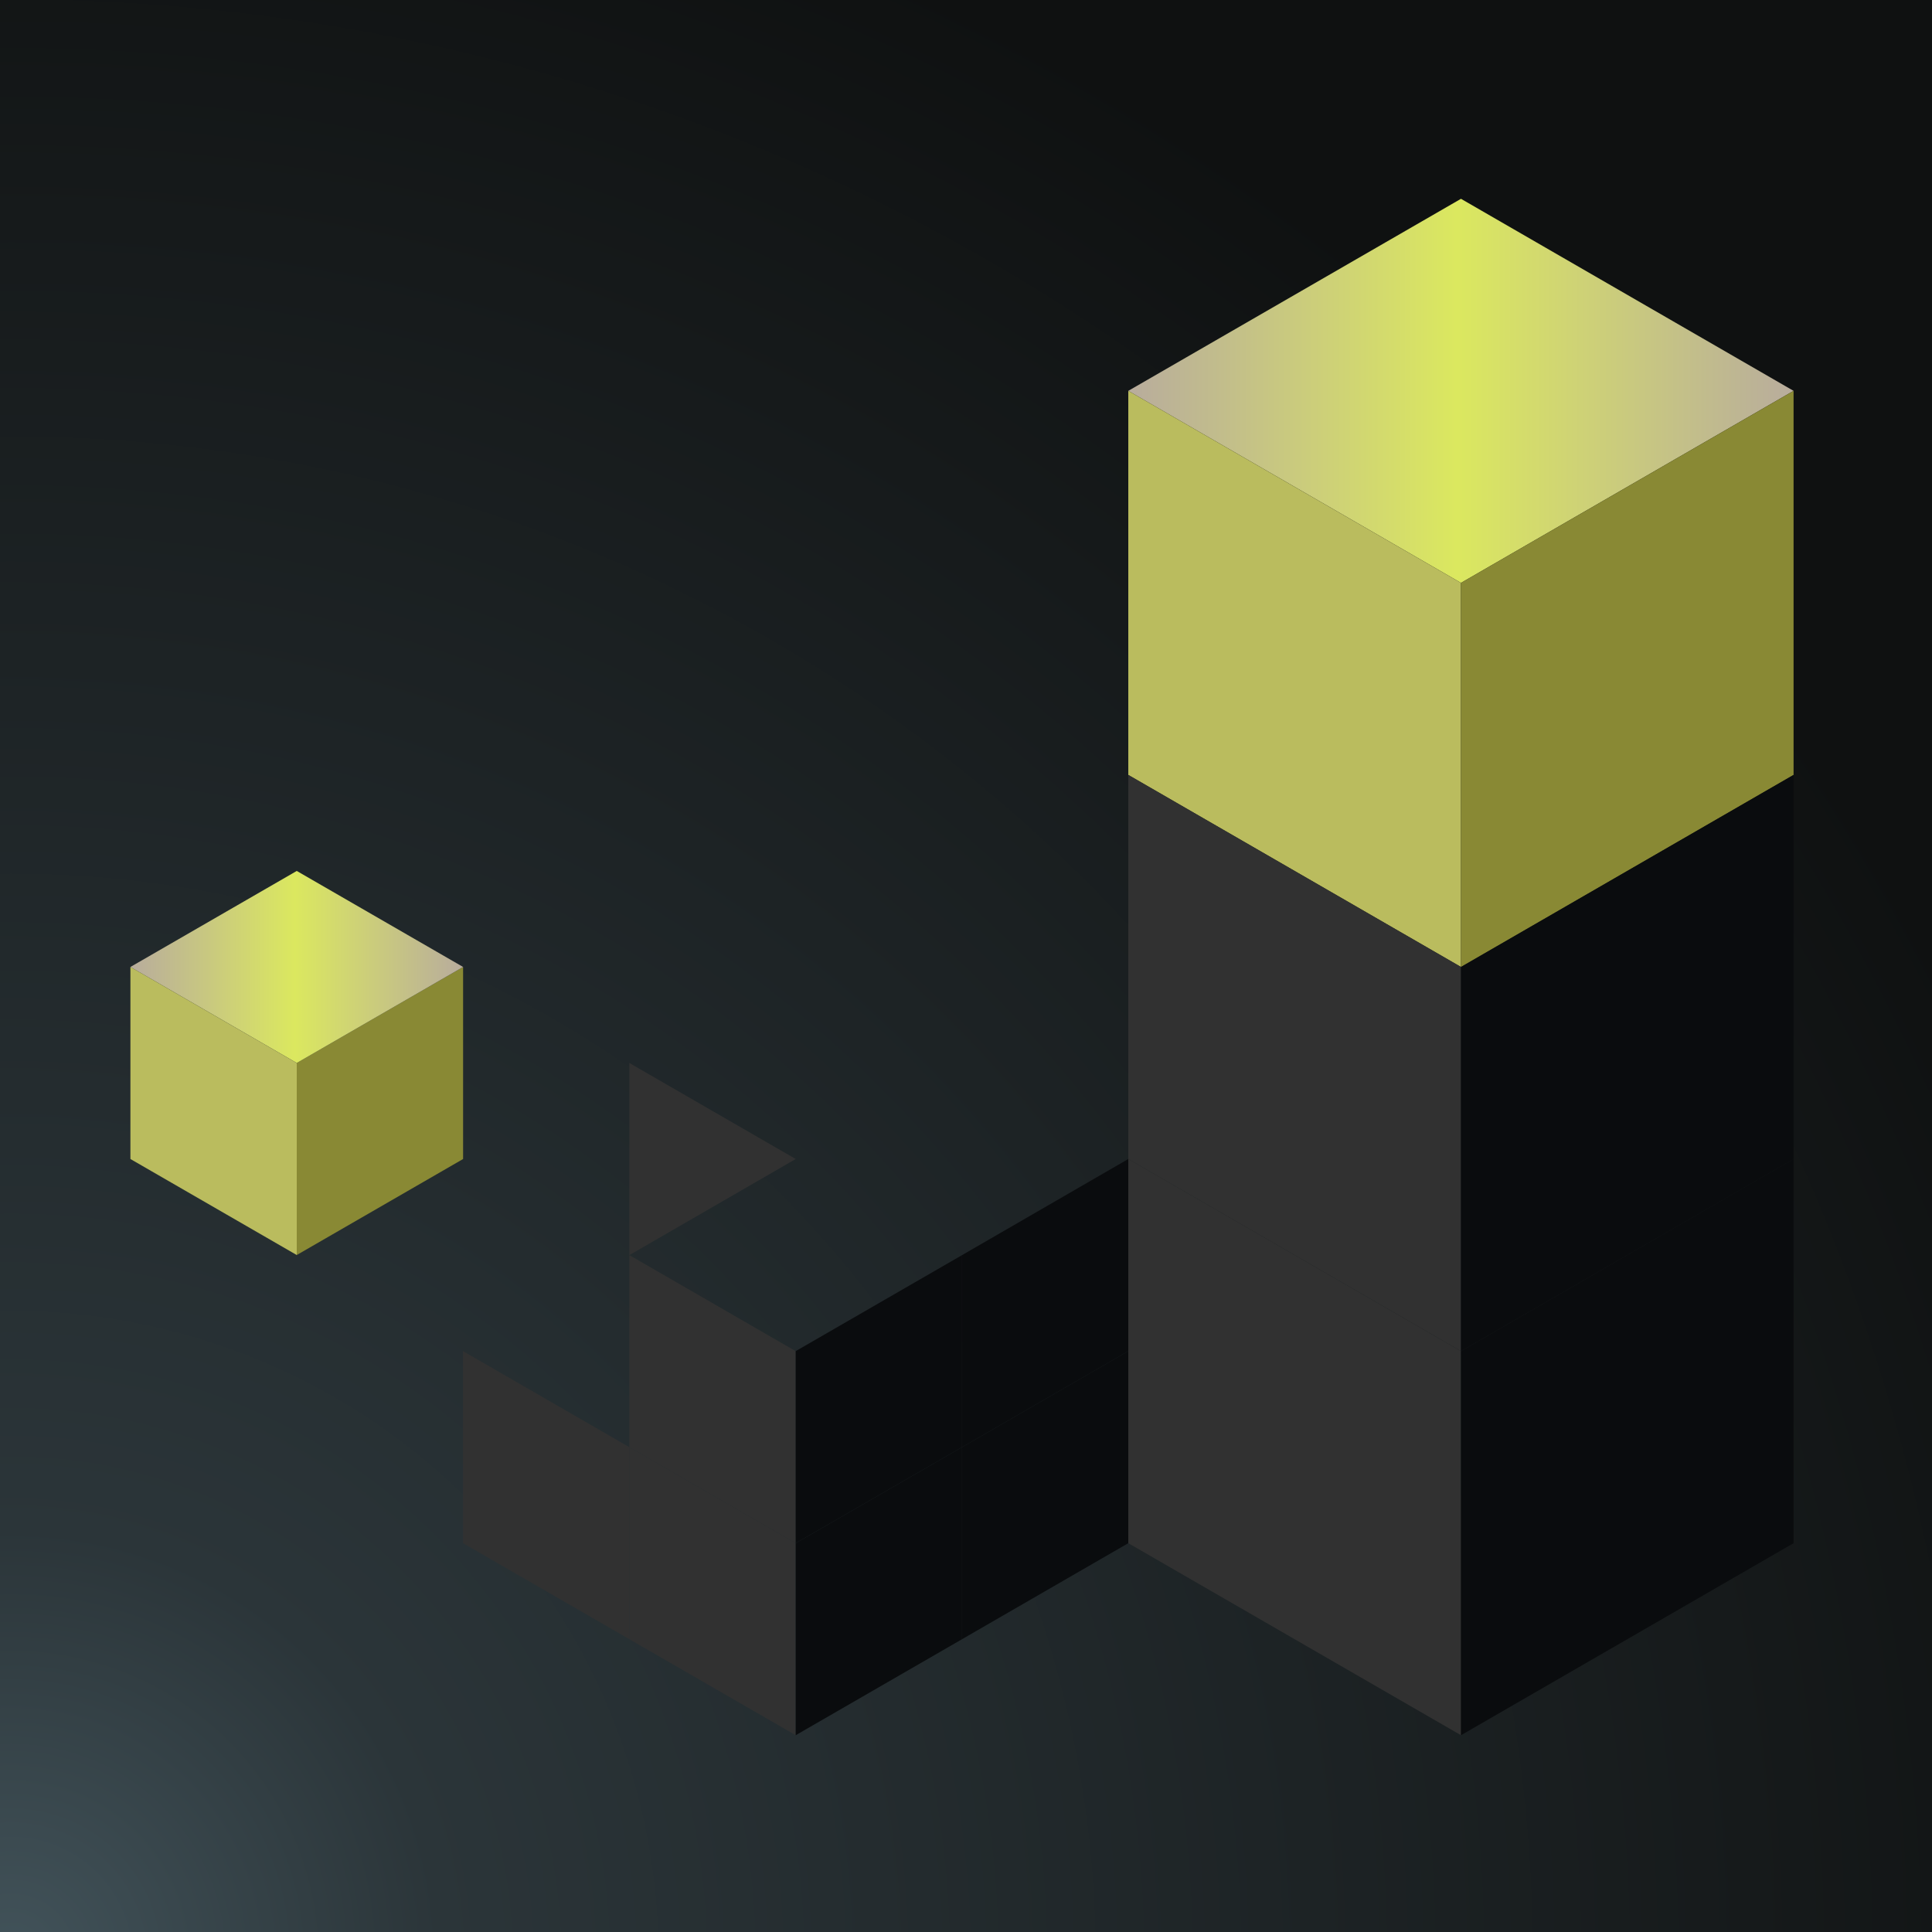
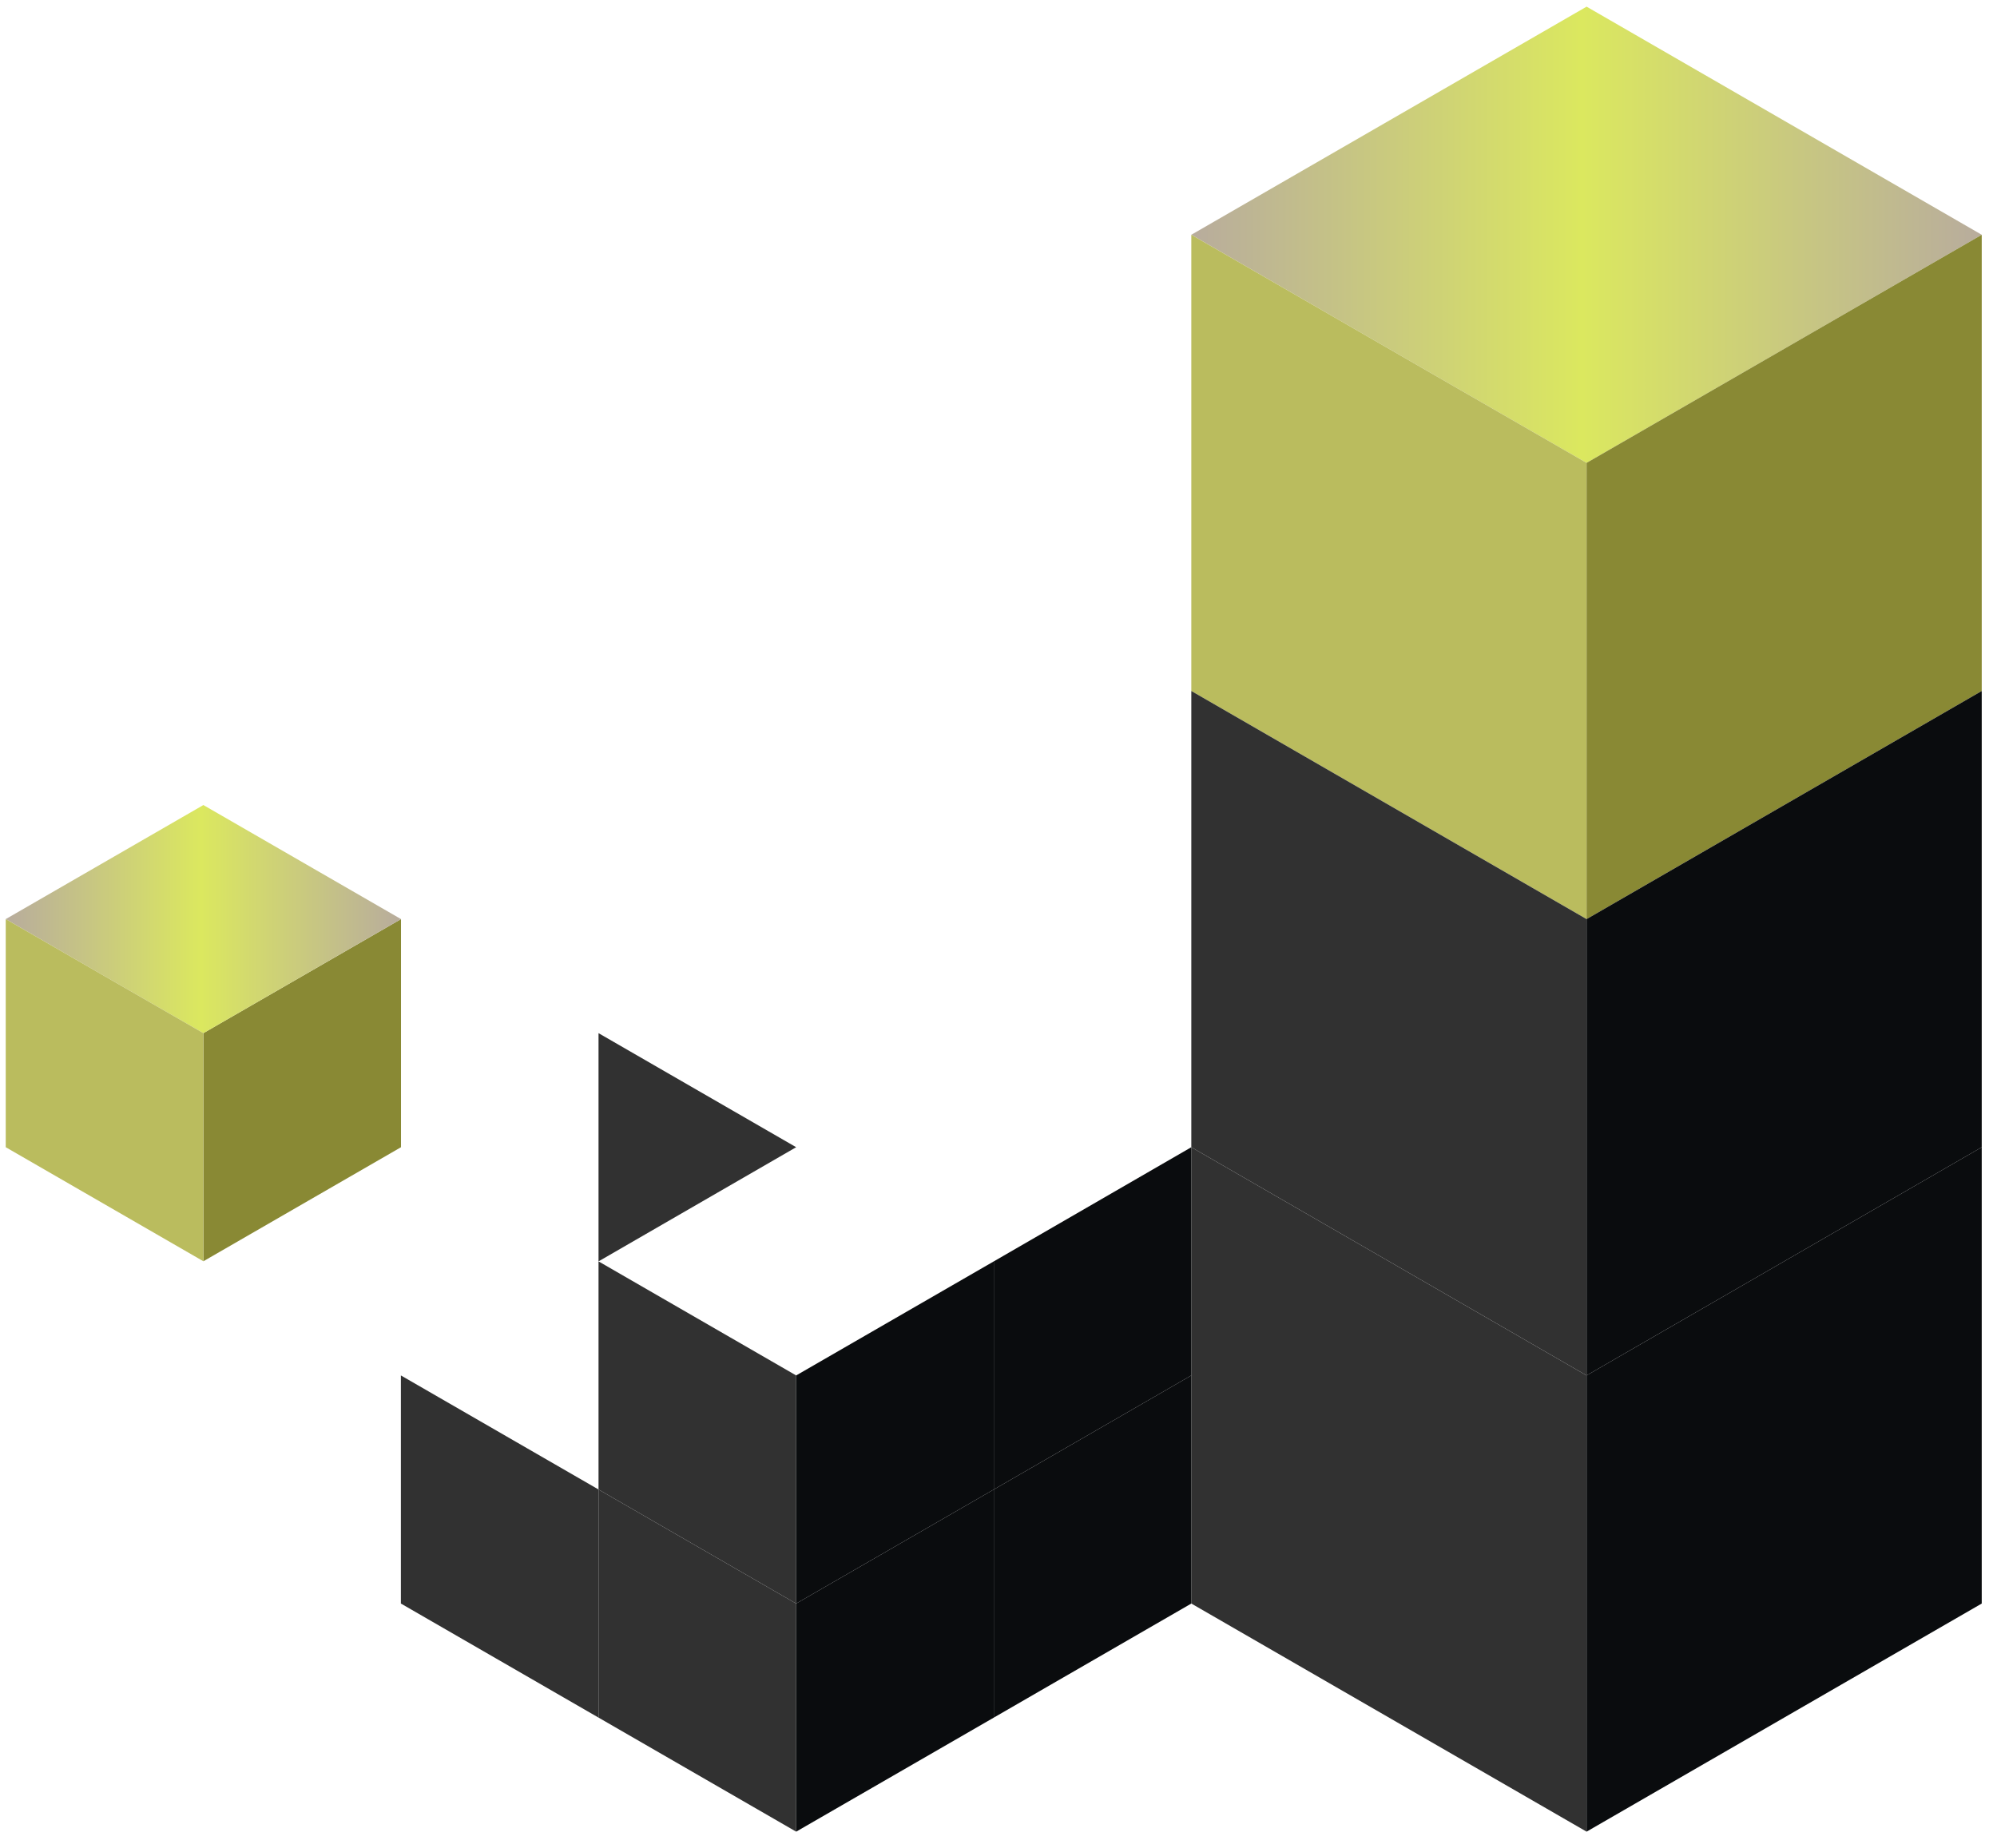
- <svg xmlns="http://www.w3.org/2000/svg" width="200" height="200" viewBox="0 0 200 200" fill="none">
-   <rect width="200" height="200" fill="url(#paint0_radial_4011_7614)" />
-   <path d="M185.67 40.46L151.24 60.34L116.8 40.46L151.24 20.58L185.67 40.46Z" fill="url(#paint1_linear_4011_7614)" />
-   <path d="M151.24 60.34V100.1L116.8 80.22V40.46L151.24 60.34Z" fill="#BABC5E" />
-   <path d="M151.24 100.1V139.87L116.8 119.98V80.22L151.24 100.1Z" fill="#313131" />
-   <path d="M151.24 139.87V179.63L116.8 159.75V119.98L151.24 139.87Z" fill="#313131" />
-   <path d="M185.67 40.46V80.22L151.24 100.1V60.34L185.67 40.46Z" fill="#898934" />
-   <path d="M185.67 80.22V119.98L151.24 139.87V100.1L185.67 80.22Z" fill="#0A0C0E" />
-   <path d="M185.67 119.98V159.75L151.24 179.63V139.87L185.67 119.98Z" fill="#0A0C0E" />
-   <path d="M47.94 100.1V119.98L30.72 129.92V110.04L47.94 100.1Z" fill="#898934" />
-   <path d="M47.94 100.1L30.72 110.04L13.5 100.1L30.72 90.16L47.94 100.1Z" fill="url(#paint2_linear_4011_7614)" />
-   <path d="M30.72 110.04V129.92L13.5 119.98V100.1L30.72 110.04Z" fill="#BABC5E" />
-   <path d="M82.37 119.98L65.15 129.93V110.04L82.37 119.98Z" fill="#313131" />
-   <path d="M65.15 149.81V169.69L47.93 159.75V139.87L65.15 149.81Z" fill="#313131" />
-   <path d="M82.37 159.75V179.63L65.15 169.69V149.81L82.37 159.75Z" fill="#313131" />
-   <path d="M82.37 139.87V159.75L65.15 149.81V129.93L82.37 139.87Z" fill="#313131" />
-   <path d="M116.8 139.87V159.75L99.59 169.69V149.81L116.8 139.87Z" fill="#0A0C0E" />
-   <path d="M116.8 119.98V139.87L99.59 149.81V129.93L116.8 119.98Z" fill="#0A0C0E" />
-   <path d="M99.59 149.81V169.69L82.37 179.63V159.75L99.59 149.81Z" fill="#0A0C0E" />
-   <path d="M99.59 129.93V149.81L82.37 159.75V139.87L99.59 129.93Z" fill="#0A0C0E" />
+ <svg xmlns="http://www.w3.org/2000/svg" width="174" height="161" viewBox="0 0 174 161" fill="none">
+   <path d="M172.67 20.46L138.24 40.34L103.8 20.46L138.24 0.58L172.67 20.46Z" fill="url(#paint0_linear_132_97)" />
+   <path d="M138.24 40.34V80.1L103.8 60.22V20.46L138.24 40.34Z" fill="#BABC5E" />
+   <path d="M138.24 80.1V119.87L103.8 99.98V60.22L138.24 80.1Z" fill="#313131" />
+   <path d="M138.24 119.87V159.63L103.8 139.75V99.98L138.24 119.87Z" fill="#313131" />
+   <path d="M172.67 20.46V60.22L138.24 80.1V40.34L172.67 20.46Z" fill="#898934" />
+   <path d="M172.67 60.22V99.98L138.24 119.87V80.1L172.67 60.22Z" fill="#0A0C0E" />
+   <path d="M172.67 99.98V139.75L138.24 159.63V119.87L172.67 99.98Z" fill="#0A0C0E" />
+   <path d="M34.94 80.1V99.98L17.72 109.92V90.04L34.94 80.1Z" fill="#898934" />
+   <path d="M34.94 80.1L17.72 90.04L0.5 80.1L17.72 70.16L34.94 80.1Z" fill="url(#paint1_linear_132_97)" />
+   <path d="M17.72 90.04V109.92L0.5 99.98V80.1L17.72 90.04Z" fill="#BABC5E" />
+   <path d="M69.37 99.98L52.15 109.93V90.04L69.37 99.98Z" fill="#313131" />
+   <path d="M52.15 129.81V149.69L34.93 139.75V119.87L52.15 129.81Z" fill="#313131" />
+   <path d="M69.37 139.75V159.63L52.15 149.69V129.81L69.37 139.75Z" fill="#313131" />
+   <path d="M69.37 119.87V139.75L52.15 129.81V109.93L69.37 119.87Z" fill="#313131" />
+   <path d="M103.8 119.87V139.75L86.59 149.69V129.81L103.8 119.87Z" fill="#0A0C0E" />
+   <path d="M103.8 99.98V119.87L86.59 129.81V109.93L103.8 99.98Z" fill="#0A0C0E" />
+   <path d="M86.59 129.81V149.69L69.37 159.63V139.75L86.59 129.81Z" fill="#0A0C0E" />
+   <path d="M86.59 109.93V129.81L69.37 139.75V119.87L86.59 109.93Z" fill="#0A0C0E" />
  <defs>
-     <radialGradient id="paint0_radial_4011_7614" cx="0" cy="0" r="1" gradientUnits="userSpaceOnUse" gradientTransform="translate(1.19209e-05 200) rotate(-63.4349) scale(223.607)">
-       <stop stop-color="#42535A" />
-       <stop offset="0.197" stop-color="#2B3539" />
-       <stop offset="1" stop-color="#0F1111" />
-     </radialGradient>
-     <linearGradient id="paint1_linear_4011_7614" x1="116.8" y1="40.46" x2="185.67" y2="40.46" gradientUnits="userSpaceOnUse">
+     <linearGradient id="paint0_linear_132_97" x1="103.8" y1="20.46" x2="172.67" y2="20.46" gradientUnits="userSpaceOnUse">
      <stop stop-color="#B8AC9D" />
      <stop offset="0.494" stop-color="#DBE85F" />
      <stop offset="1" stop-color="#B8AC9D" />
    </linearGradient>
-     <linearGradient id="paint2_linear_4011_7614" x1="13.5" y1="100.1" x2="47.94" y2="100.1" gradientUnits="userSpaceOnUse">
+     <linearGradient id="paint1_linear_132_97" x1="0.5" y1="80.1" x2="34.94" y2="80.1" gradientUnits="userSpaceOnUse">
      <stop stop-color="#B8AC9D" />
      <stop offset="0.494" stop-color="#DBE85F" />
      <stop offset="1" stop-color="#B8AC9D" />
    </linearGradient>
  </defs>
</svg>
